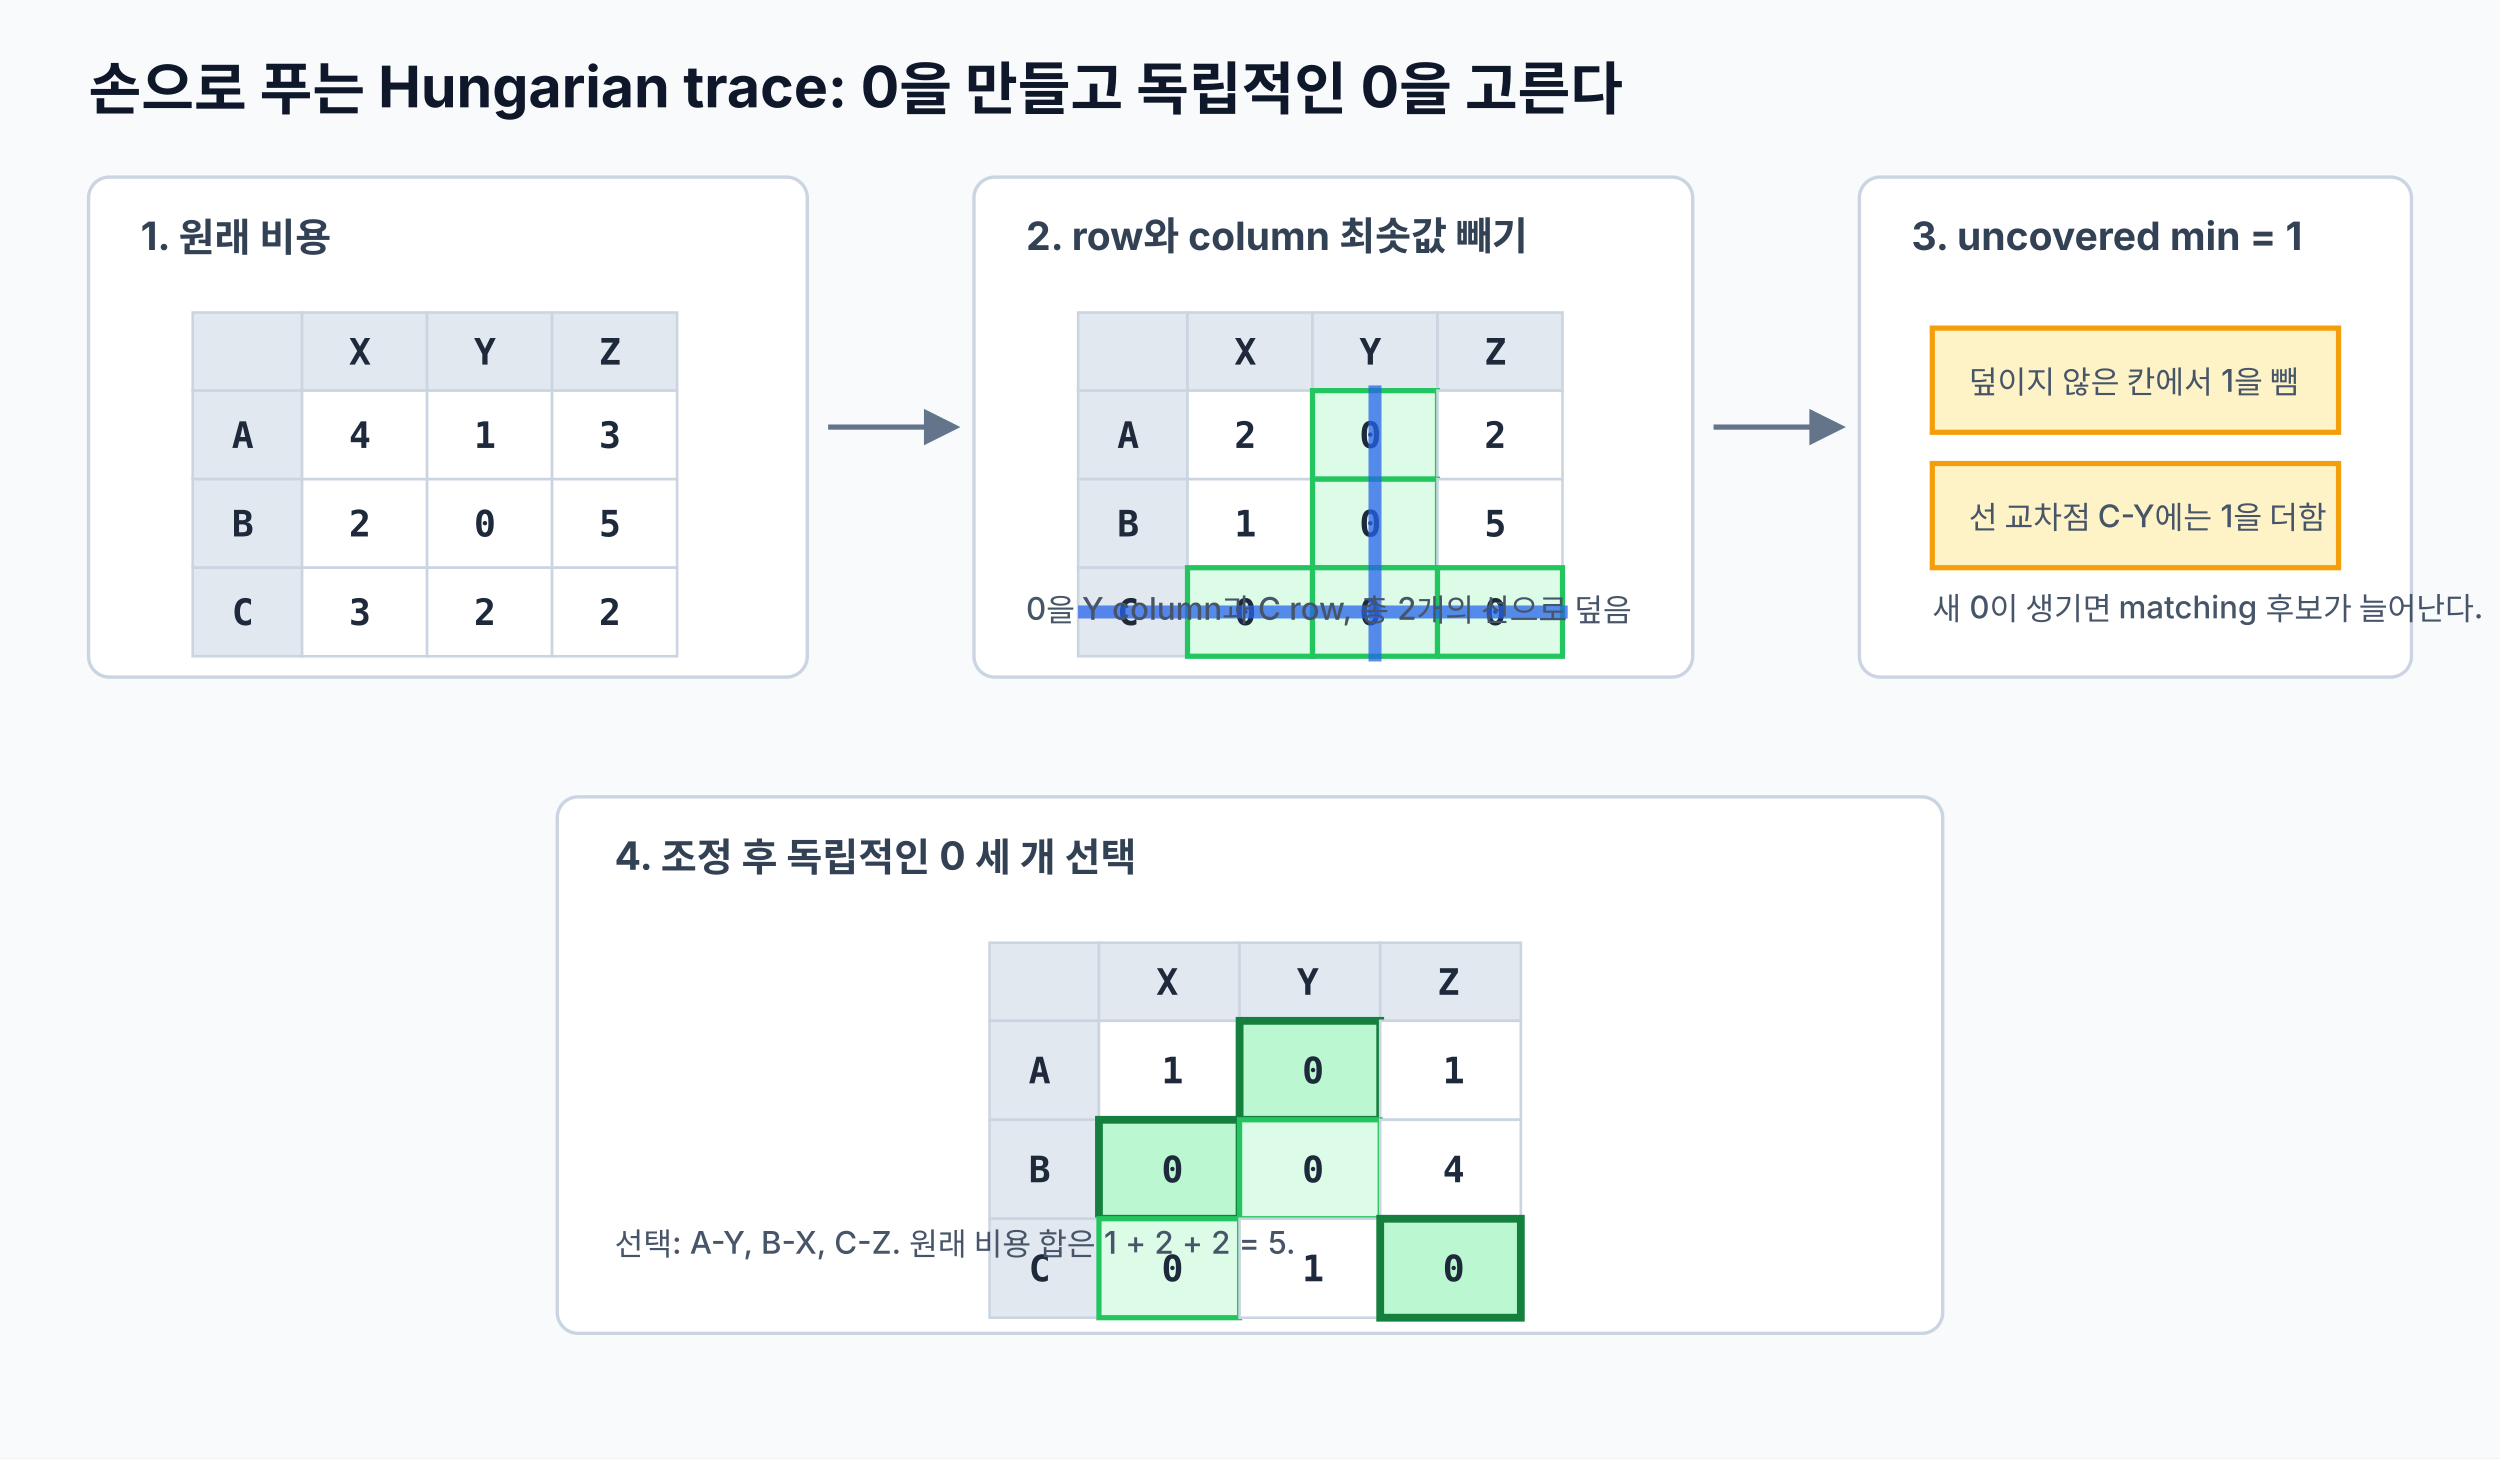
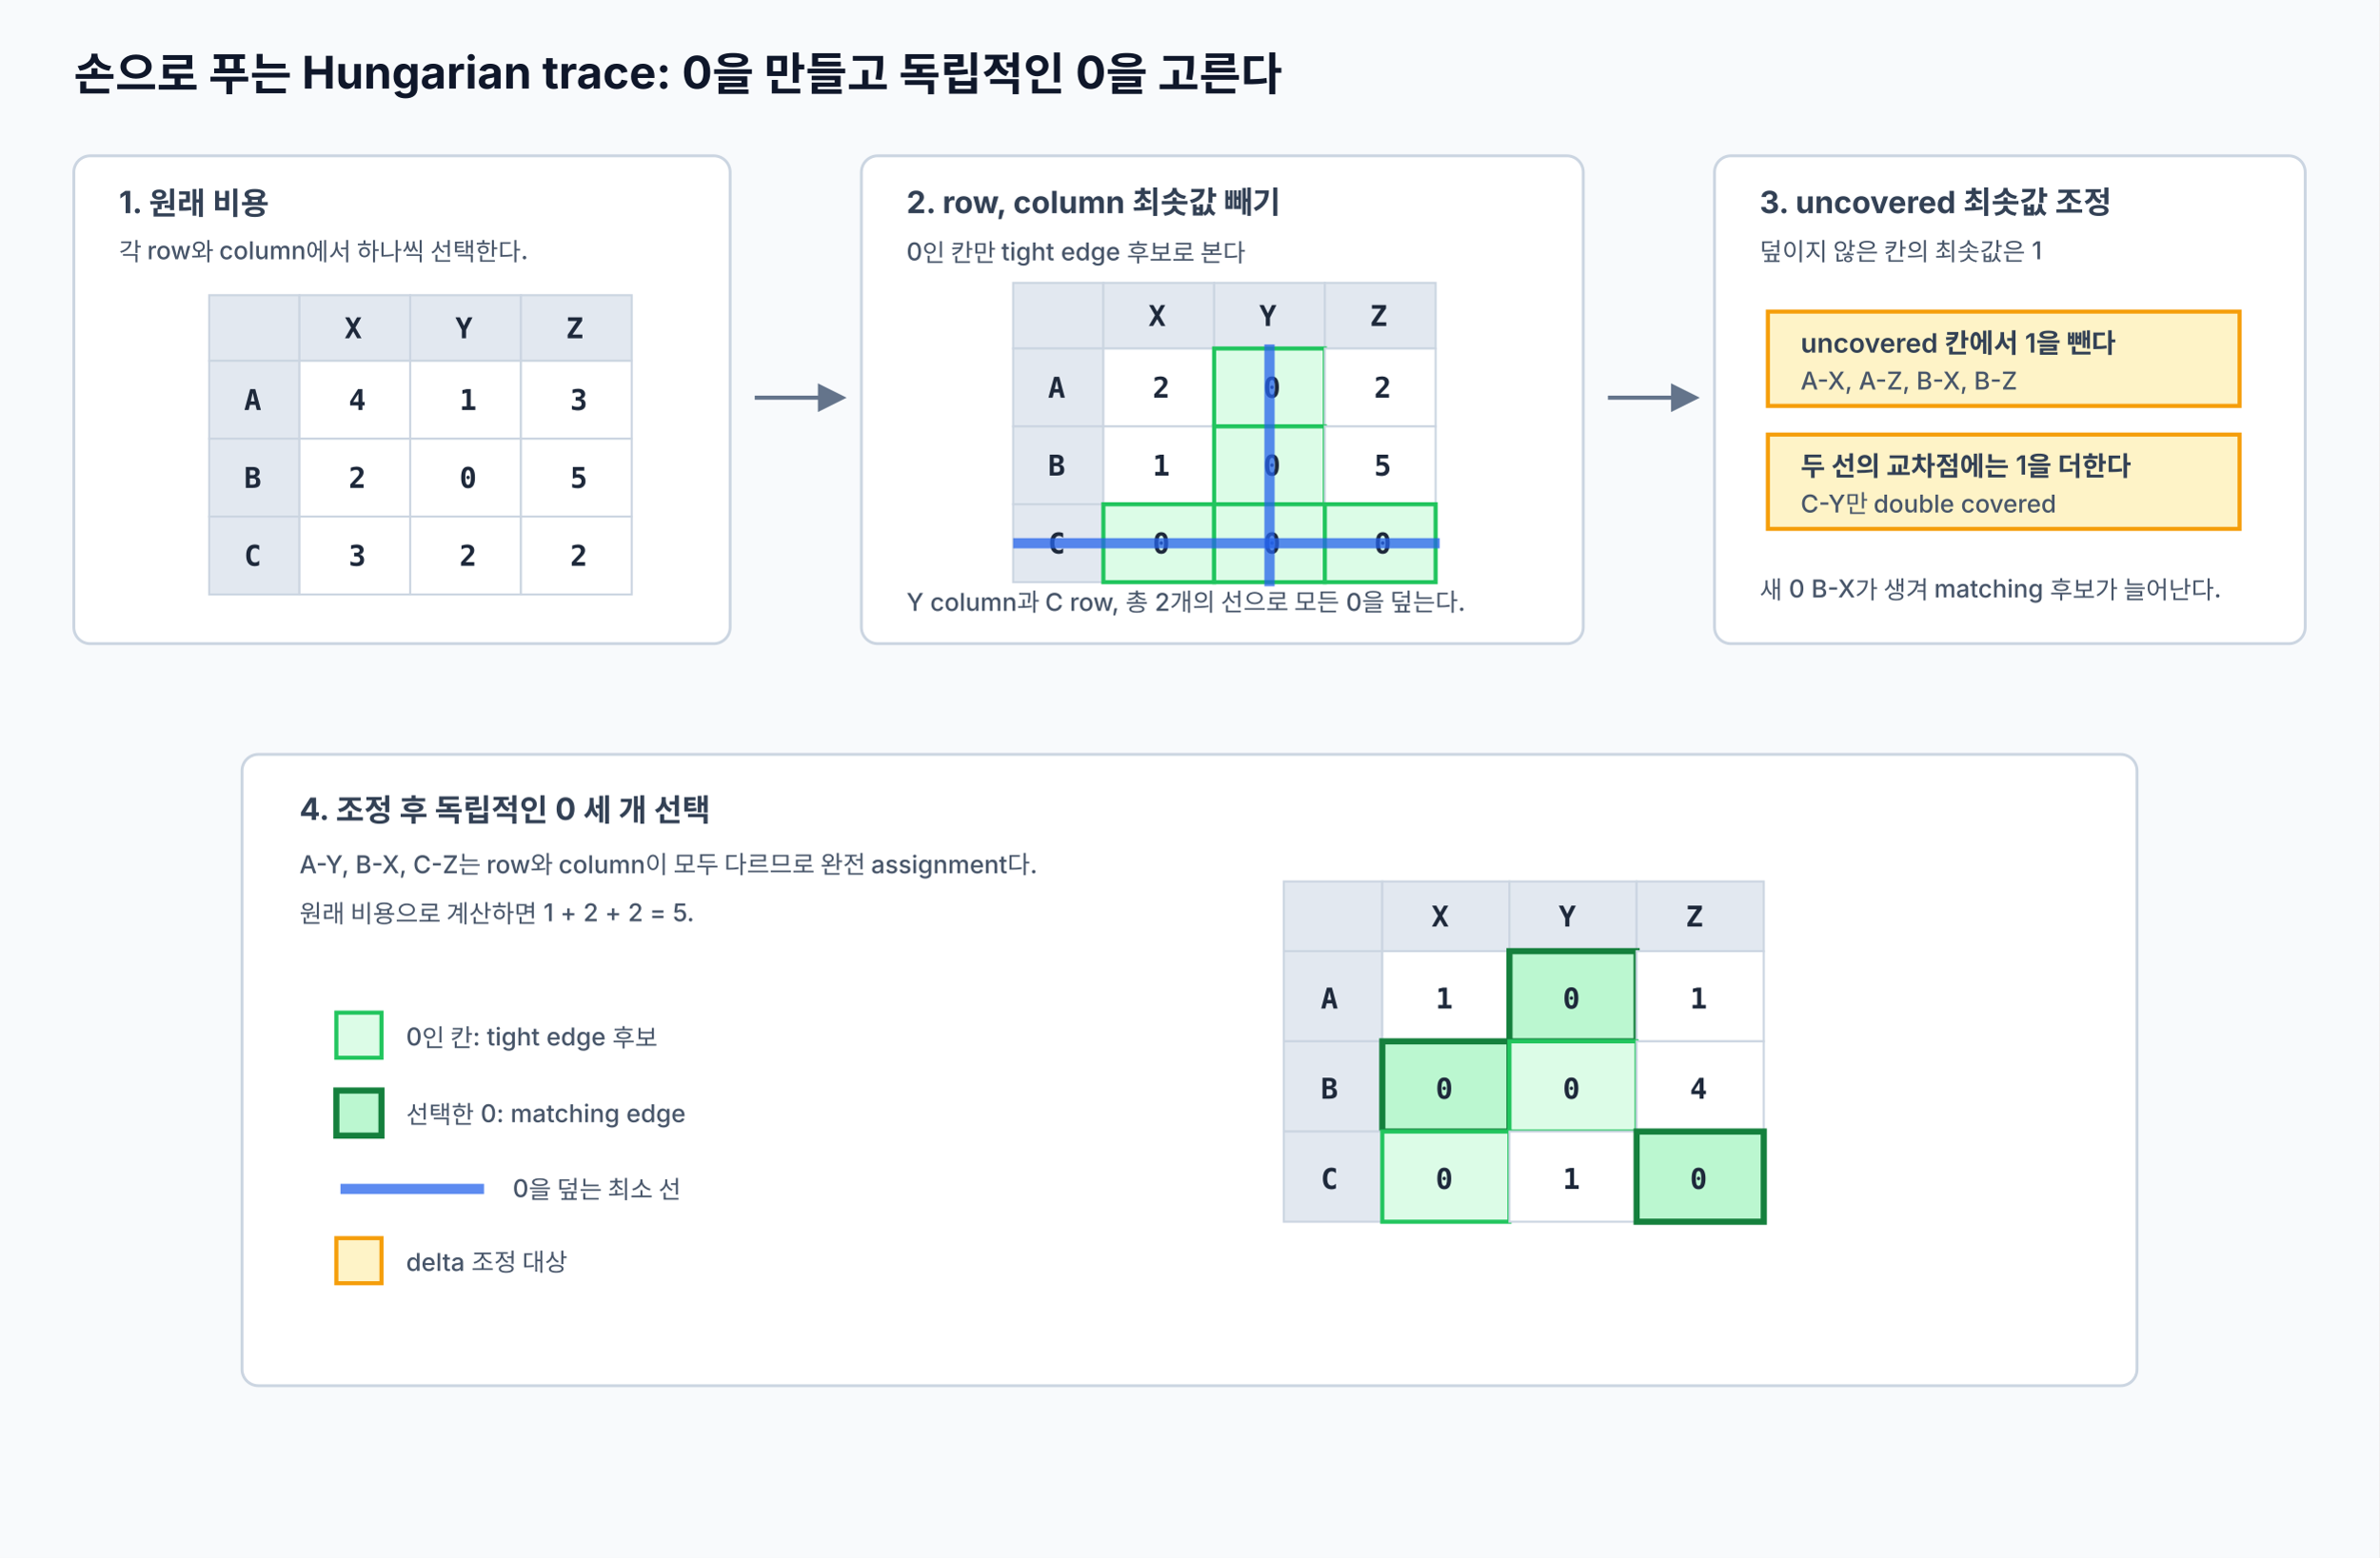
- <svg xmlns="http://www.w3.org/2000/svg" width="960" height="560" viewBox="0 0 960 560" role="img" aria-labelledby="title desc">
+ <svg xmlns="http://www.w3.org/2000/svg" width="1160" height="760" viewBox="0 0 1160 760" role="img" aria-labelledby="title desc">
  <defs>
    <style>
      .bg { fill: #f8fafc; }
-       .panel { fill: #ffffff; stroke: #cbd5e1; stroke-width: 1.3; rx: 8; }
+       .panel { fill: #ffffff; stroke: #cbd5e1; stroke-width: 1.4; rx: 8; }
      .title { font: 700 22px system-ui, -apple-system, BlinkMacSystemFont, "Segoe UI", sans-serif; fill: #0f172a; }
      .label { font: 700 15px system-ui, -apple-system, BlinkMacSystemFont, "Segoe UI", sans-serif; fill: #334155; }
      .small { font: 500 12px system-ui, -apple-system, BlinkMacSystemFont, "Segoe UI", sans-serif; fill: #475569; }
+       .note { font: 600 13px system-ui, -apple-system, BlinkMacSystemFont, "Segoe UI", sans-serif; fill: #334155; }
      .mono { font: 650 14px ui-monospace, SFMono-Regular, Menlo, Consolas, monospace; fill: #1e293b; }
      .head { fill: #e2e8f0; stroke: #cbd5e1; stroke-width: 1; }
      .cell { fill: #ffffff; stroke: #cbd5e1; stroke-width: 1; }
      .zero { fill: #dcfce7; stroke: #22c55e; stroke-width: 2; }
      .pick { fill: #bbf7d0; stroke: #15803d; stroke-width: 3; }
      .line { stroke: #2563eb; stroke-width: 5; opacity: 0.74; }
      .adjust { fill: #fef3c7; stroke: #f59e0b; stroke-width: 2; }
      .arrow { stroke: #64748b; stroke-width: 2; fill: none; marker-end: url(#arrow); }
    </style>
    <marker id="arrow" viewBox="0 0 10 10" refX="8" refY="5" markerWidth="7" markerHeight="7" orient="auto-start-reverse">
      <path d="M 0 0 L 10 5 L 0 10 z" fill="#64748b" />
    </marker>
  </defs>
-   <rect class="bg" width="960" height="560" />
-   <text class="title" x="34" y="42">손으로 푸는 Hungarian trace: 0을 만들고 독립적인 0을 고른다</text>
-   <rect class="panel" x="34" y="68" width="276" height="192" />
-   <text class="label" x="54" y="96">1. 원래 비용</text>
-   <g transform="translate(74 120)">
-     <rect class="head" x="0" y="0" width="42" height="30" />
-     <rect class="head" x="42" y="0" width="48" height="30" />
-     <rect class="head" x="90" y="0" width="48" height="30" />
-     <rect class="head" x="138" y="0" width="48" height="30" />
-     <text class="mono" x="60" y="20">X</text>
-     <text class="mono" x="108" y="20">Y</text>
-     <text class="mono" x="156" y="20">Z</text>
-     <rect class="head" x="0" y="30" width="42" height="34" />
-     <rect class="cell" x="42" y="30" width="48" height="34" />
-     <rect class="cell" x="90" y="30" width="48" height="34" />
-     <rect class="cell" x="138" y="30" width="48" height="34" />
-     <text class="mono" x="15" y="52">A</text>
-     <text class="mono" x="60" y="52">4</text>
-     <text class="mono" x="108" y="52">1</text>
-     <text class="mono" x="156" y="52">3</text>
-     <rect class="head" x="0" y="64" width="42" height="34" />
-     <rect class="cell" x="42" y="64" width="48" height="34" />
-     <rect class="cell" x="90" y="64" width="48" height="34" />
-     <rect class="cell" x="138" y="64" width="48" height="34" />
-     <text class="mono" x="15" y="86">B</text>
-     <text class="mono" x="60" y="86">2</text>
-     <text class="mono" x="108" y="86">0</text>
-     <text class="mono" x="156" y="86">5</text>
-     <rect class="head" x="0" y="98" width="42" height="34" />
-     <rect class="cell" x="42" y="98" width="48" height="34" />
-     <rect class="cell" x="90" y="98" width="48" height="34" />
-     <rect class="cell" x="138" y="98" width="48" height="34" />
-     <text class="mono" x="15" y="120">C</text>
-     <text class="mono" x="60" y="120">3</text>
-     <text class="mono" x="108" y="120">2</text>
-     <text class="mono" x="156" y="120">2</text>
+   <rect class="bg" width="1160" height="760" />
+   <text class="title" x="36" y="44">손으로 푸는 Hungarian trace: 0을 만들고 독립적인 0을 고른다</text>
+   <rect class="panel" x="36" y="76" width="320" height="238" />
+   <text class="label" x="58" y="104">1. 원래 비용</text>
+   <text class="small" x="58" y="127">각 row와 column에서 하나씩 선택한다.</text>
+   <g transform="translate(102 144)">
+     <rect class="head" x="0" y="0" width="44" height="32" />
+     <rect class="head" x="44" y="0" width="54" height="32" />
+     <rect class="head" x="98" y="0" width="54" height="32" />
+     <rect class="head" x="152" y="0" width="54" height="32" />
+     <text class="mono" x="66" y="21">X</text>
+     <text class="mono" x="120" y="21">Y</text>
+     <text class="mono" x="174" y="21">Z</text>
+     <rect class="head" x="0" y="32" width="44" height="38" />
+     <rect class="cell" x="44" y="32" width="54" height="38" />
+     <rect class="cell" x="98" y="32" width="54" height="38" />
+     <rect class="cell" x="152" y="32" width="54" height="38" />
+     <text class="mono" x="17" y="56">A</text>
+     <text class="mono" x="68" y="56">4</text>
+     <text class="mono" x="122" y="56">1</text>
+     <text class="mono" x="176" y="56">3</text>
+     <rect class="head" x="0" y="70" width="44" height="38" />
+     <rect class="cell" x="44" y="70" width="54" height="38" />
+     <rect class="cell" x="98" y="70" width="54" height="38" />
+     <rect class="cell" x="152" y="70" width="54" height="38" />
+     <text class="mono" x="17" y="94">B</text>
+     <text class="mono" x="68" y="94">2</text>
+     <text class="mono" x="122" y="94">0</text>
+     <text class="mono" x="176" y="94">5</text>
+     <rect class="head" x="0" y="108" width="44" height="38" />
+     <rect class="cell" x="44" y="108" width="54" height="38" />
+     <rect class="cell" x="98" y="108" width="54" height="38" />
+     <rect class="cell" x="152" y="108" width="54" height="38" />
+     <text class="mono" x="17" y="132">C</text>
+     <text class="mono" x="68" y="132">3</text>
+     <text class="mono" x="122" y="132">2</text>
+     <text class="mono" x="176" y="132">2</text>
  </g>
-   <path class="arrow" d="M318 164 H366" />
-   <rect class="panel" x="374" y="68" width="276" height="192" />
-   <text class="label" x="394" y="96">2. row와 column 최솟값 빼기</text>
-   <g transform="translate(414 120)">
-     <rect class="head" x="0" y="0" width="42" height="30" />
-     <rect class="head" x="42" y="0" width="48" height="30" />
-     <rect class="head" x="90" y="0" width="48" height="30" />
-     <rect class="head" x="138" y="0" width="48" height="30" />
-     <text class="mono" x="60" y="20">X</text>
-     <text class="mono" x="108" y="20">Y</text>
-     <text class="mono" x="156" y="20">Z</text>
-     <rect class="head" x="0" y="30" width="42" height="34" />
-     <rect class="cell" x="42" y="30" width="48" height="34" />
-     <rect class="zero" x="90" y="30" width="48" height="34" />
-     <rect class="cell" x="138" y="30" width="48" height="34" />
-     <text class="mono" x="15" y="52">A</text>
-     <text class="mono" x="60" y="52">2</text>
-     <text class="mono" x="108" y="52">0</text>
-     <text class="mono" x="156" y="52">2</text>
-     <rect class="head" x="0" y="64" width="42" height="34" />
-     <rect class="cell" x="42" y="64" width="48" height="34" />
-     <rect class="zero" x="90" y="64" width="48" height="34" />
-     <rect class="cell" x="138" y="64" width="48" height="34" />
-     <text class="mono" x="15" y="86">B</text>
-     <text class="mono" x="60" y="86">1</text>
-     <text class="mono" x="108" y="86">0</text>
-     <text class="mono" x="156" y="86">5</text>
-     <rect class="head" x="0" y="98" width="42" height="34" />
-     <rect class="zero" x="42" y="98" width="48" height="34" />
-     <rect class="zero" x="90" y="98" width="48" height="34" />
-     <rect class="zero" x="138" y="98" width="48" height="34" />
-     <text class="mono" x="15" y="120">C</text>
-     <text class="mono" x="60" y="120">0</text>
-     <text class="mono" x="108" y="120">0</text>
-     <text class="mono" x="156" y="120">0</text>
-     <line class="line" x1="114" y1="28" x2="114" y2="134" />
-     <line class="line" x1="0" y1="115" x2="188" y2="115" />
+   <path class="arrow" d="M368 194 H410" />
+   <rect class="panel" x="420" y="76" width="352" height="238" />
+   <text class="label" x="442" y="104">2. row, column 최솟값 빼기</text>
+   <text class="small" x="442" y="127">0인 칸만 tight edge 후보로 본다</text>
+   <g transform="translate(494 138)">
+     <rect class="head" x="0" y="0" width="44" height="32" />
+     <rect class="head" x="44" y="0" width="54" height="32" />
+     <rect class="head" x="98" y="0" width="54" height="32" />
+     <rect class="head" x="152" y="0" width="54" height="32" />
+     <text class="mono" x="66" y="21">X</text>
+     <text class="mono" x="120" y="21">Y</text>
+     <text class="mono" x="174" y="21">Z</text>
+     <rect class="head" x="0" y="32" width="44" height="38" />
+     <rect class="cell" x="44" y="32" width="54" height="38" />
+     <rect class="zero" x="98" y="32" width="54" height="38" />
+     <rect class="cell" x="152" y="32" width="54" height="38" />
+     <text class="mono" x="17" y="56">A</text>
+     <text class="mono" x="68" y="56">2</text>
+     <text class="mono" x="122" y="56">0</text>
+     <text class="mono" x="176" y="56">2</text>
+     <rect class="head" x="0" y="70" width="44" height="38" />
+     <rect class="cell" x="44" y="70" width="54" height="38" />
+     <rect class="zero" x="98" y="70" width="54" height="38" />
+     <rect class="cell" x="152" y="70" width="54" height="38" />
+     <text class="mono" x="17" y="94">B</text>
+     <text class="mono" x="68" y="94">1</text>
+     <text class="mono" x="122" y="94">0</text>
+     <text class="mono" x="176" y="94">5</text>
+     <rect class="head" x="0" y="108" width="44" height="38" />
+     <rect class="zero" x="44" y="108" width="54" height="38" />
+     <rect class="zero" x="98" y="108" width="54" height="38" />
+     <rect class="zero" x="152" y="108" width="54" height="38" />
+     <text class="mono" x="17" y="132">C</text>
+     <text class="mono" x="68" y="132">0</text>
+     <text class="mono" x="122" y="132">0</text>
+     <text class="mono" x="176" y="132">0</text>
+     <line class="line" x1="125" y1="30" x2="125" y2="148" />
+     <line class="line" x1="0" y1="127" x2="208" y2="127" />
  </g>
-   <text class="small" x="394" y="238">0을 Y column과 C row, 총 2개의 선으로 덮음</text>
-   <path class="arrow" d="M658 164 H706" />
-   <rect class="panel" x="714" y="68" width="212" height="192" />
-   <text class="label" x="734" y="96">3. uncovered min = 1</text>
-   <rect class="adjust" x="742" y="126" width="156" height="40" />
-   <text class="small" x="756" y="151">덮이지 않은 칸에서 1을 뺌</text>
-   <rect class="adjust" x="742" y="178" width="156" height="40" />
-   <text class="small" x="756" y="203">선 교차점 C-Y에는 1을 더함</text>
-   <text class="small" x="742" y="238">새 0이 생기면 matching 후보가 늘어난다.</text>
-   <rect class="panel" x="214" y="306" width="532" height="206" />
-   <text class="label" x="236" y="334">4. 조정 후 독립적인 0 세 개 선택</text>
-   <g transform="translate(380 362)">
-     <rect class="head" x="0" y="0" width="42" height="30" />
-     <rect class="head" x="42" y="0" width="54" height="30" />
-     <rect class="head" x="96" y="0" width="54" height="30" />
-     <rect class="head" x="150" y="0" width="54" height="30" />
-     <text class="mono" x="64" y="20">X</text>
-     <text class="mono" x="118" y="20">Y</text>
-     <text class="mono" x="172" y="20">Z</text>
-     <rect class="head" x="0" y="30" width="42" height="38" />
-     <rect class="cell" x="42" y="30" width="54" height="38" />
-     <rect class="pick" x="96" y="30" width="54" height="38" />
-     <rect class="cell" x="150" y="30" width="54" height="38" />
-     <text class="mono" x="15" y="54">A</text>
-     <text class="mono" x="66" y="54">1</text>
-     <text class="mono" x="120" y="54">0</text>
-     <text class="mono" x="174" y="54">1</text>
-     <rect class="head" x="0" y="68" width="42" height="38" />
-     <rect class="pick" x="42" y="68" width="54" height="38" />
-     <rect class="zero" x="96" y="68" width="54" height="38" />
-     <rect class="cell" x="150" y="68" width="54" height="38" />
-     <text class="mono" x="15" y="92">B</text>
-     <text class="mono" x="66" y="92">0</text>
-     <text class="mono" x="120" y="92">0</text>
-     <text class="mono" x="174" y="92">4</text>
-     <rect class="head" x="0" y="106" width="42" height="38" />
-     <rect class="zero" x="42" y="106" width="54" height="38" />
-     <rect class="cell" x="96" y="106" width="54" height="38" />
-     <rect class="pick" x="150" y="106" width="54" height="38" />
-     <text class="mono" x="15" y="130">C</text>
-     <text class="mono" x="66" y="130">0</text>
-     <text class="mono" x="120" y="130">1</text>
-     <text class="mono" x="174" y="130">0</text>
+   <text class="small" x="442" y="298">Y column과 C row, 총 2개의 선으로 모든 0을 덮는다.</text>
+   <path class="arrow" d="M784 194 H826" />
+   <rect class="panel" x="836" y="76" width="288" height="238" />
+   <text class="label" x="858" y="104">3. uncovered 최솟값 조정</text>
+   <text class="small" x="858" y="127">덮이지 않은 칸의 최솟값은 1</text>
+   <rect class="adjust" x="862" y="152" width="230" height="46" />
+   <text class="note" x="878" y="172">uncovered 칸에서 1을 뺀다</text>
+   <text class="small" x="878" y="190">A-X, A-Z, B-X, B-Z</text>
+   <rect class="adjust" x="862" y="212" width="230" height="46" />
+   <text class="note" x="878" y="232">두 선의 교차점에는 1을 더한다</text>
+   <text class="small" x="878" y="250">C-Y만 double covered</text>
+   <text class="small" x="858" y="292">새 0 B-X가 생겨 matching 후보가 늘어난다.</text>
+   <rect class="panel" x="118" y="368" width="924" height="308" />
+   <text class="label" x="146" y="400">4. 조정 후 독립적인 0 세 개 선택</text>
+   <text class="small" x="146" y="426">A-Y, B-X, C-Z는 row와 column이 모두 다르므로 완전 assignment다.</text>
+   <text class="small" x="146" y="450">원래 비용으로 계산하면 1 + 2 + 2 = 5.</text>
+   <g transform="translate(626 430)">
+     <rect class="head" x="0" y="0" width="48" height="34" />
+     <rect class="head" x="48" y="0" width="62" height="34" />
+     <rect class="head" x="110" y="0" width="62" height="34" />
+     <rect class="head" x="172" y="0" width="62" height="34" />
+     <text class="mono" x="72" y="22">X</text>
+     <text class="mono" x="134" y="22">Y</text>
+     <text class="mono" x="196" y="22">Z</text>
+     <rect class="head" x="0" y="34" width="48" height="44" />
+     <rect class="cell" x="48" y="34" width="62" height="44" />
+     <rect class="pick" x="110" y="34" width="62" height="44" />
+     <rect class="cell" x="172" y="34" width="62" height="44" />
+     <text class="mono" x="18" y="62">A</text>
+     <text class="mono" x="74" y="62">1</text>
+     <text class="mono" x="136" y="62">0</text>
+     <text class="mono" x="198" y="62">1</text>
+     <rect class="head" x="0" y="78" width="48" height="44" />
+     <rect class="pick" x="48" y="78" width="62" height="44" />
+     <rect class="zero" x="110" y="78" width="62" height="44" />
+     <rect class="cell" x="172" y="78" width="62" height="44" />
+     <text class="mono" x="18" y="106">B</text>
+     <text class="mono" x="74" y="106">0</text>
+     <text class="mono" x="136" y="106">0</text>
+     <text class="mono" x="198" y="106">4</text>
+     <rect class="head" x="0" y="122" width="48" height="44" />
+     <rect class="zero" x="48" y="122" width="62" height="44" />
+     <rect class="cell" x="110" y="122" width="62" height="44" />
+     <rect class="pick" x="172" y="122" width="62" height="44" />
+     <text class="mono" x="18" y="150">C</text>
+     <text class="mono" x="74" y="150">0</text>
+     <text class="mono" x="136" y="150">1</text>
+     <text class="mono" x="198" y="150">0</text>
  </g>
-   <text class="small" x="236" y="482">선택: A-Y, B-X, C-Z. 원래 비용 합은 1 + 2 + 2 = 5.</text>
+   <g transform="translate(164 494)">
+     <rect class="zero" x="0" y="0" width="22" height="22" />
+     <text class="small" x="34" y="16">0인 칸: tight edge 후보</text>
+     <rect class="pick" x="0" y="38" width="22" height="22" />
+     <text class="small" x="34" y="54">선택한 0: matching edge</text>
+     <line class="line" x1="2" y1="86" x2="72" y2="86" />
+     <text class="small" x="86" y="90">0을 덮는 최소 선</text>
+     <rect class="adjust" x="0" y="110" width="22" height="22" />
+     <text class="small" x="34" y="126">delta 조정 대상</text>
+   </g>
</svg>
